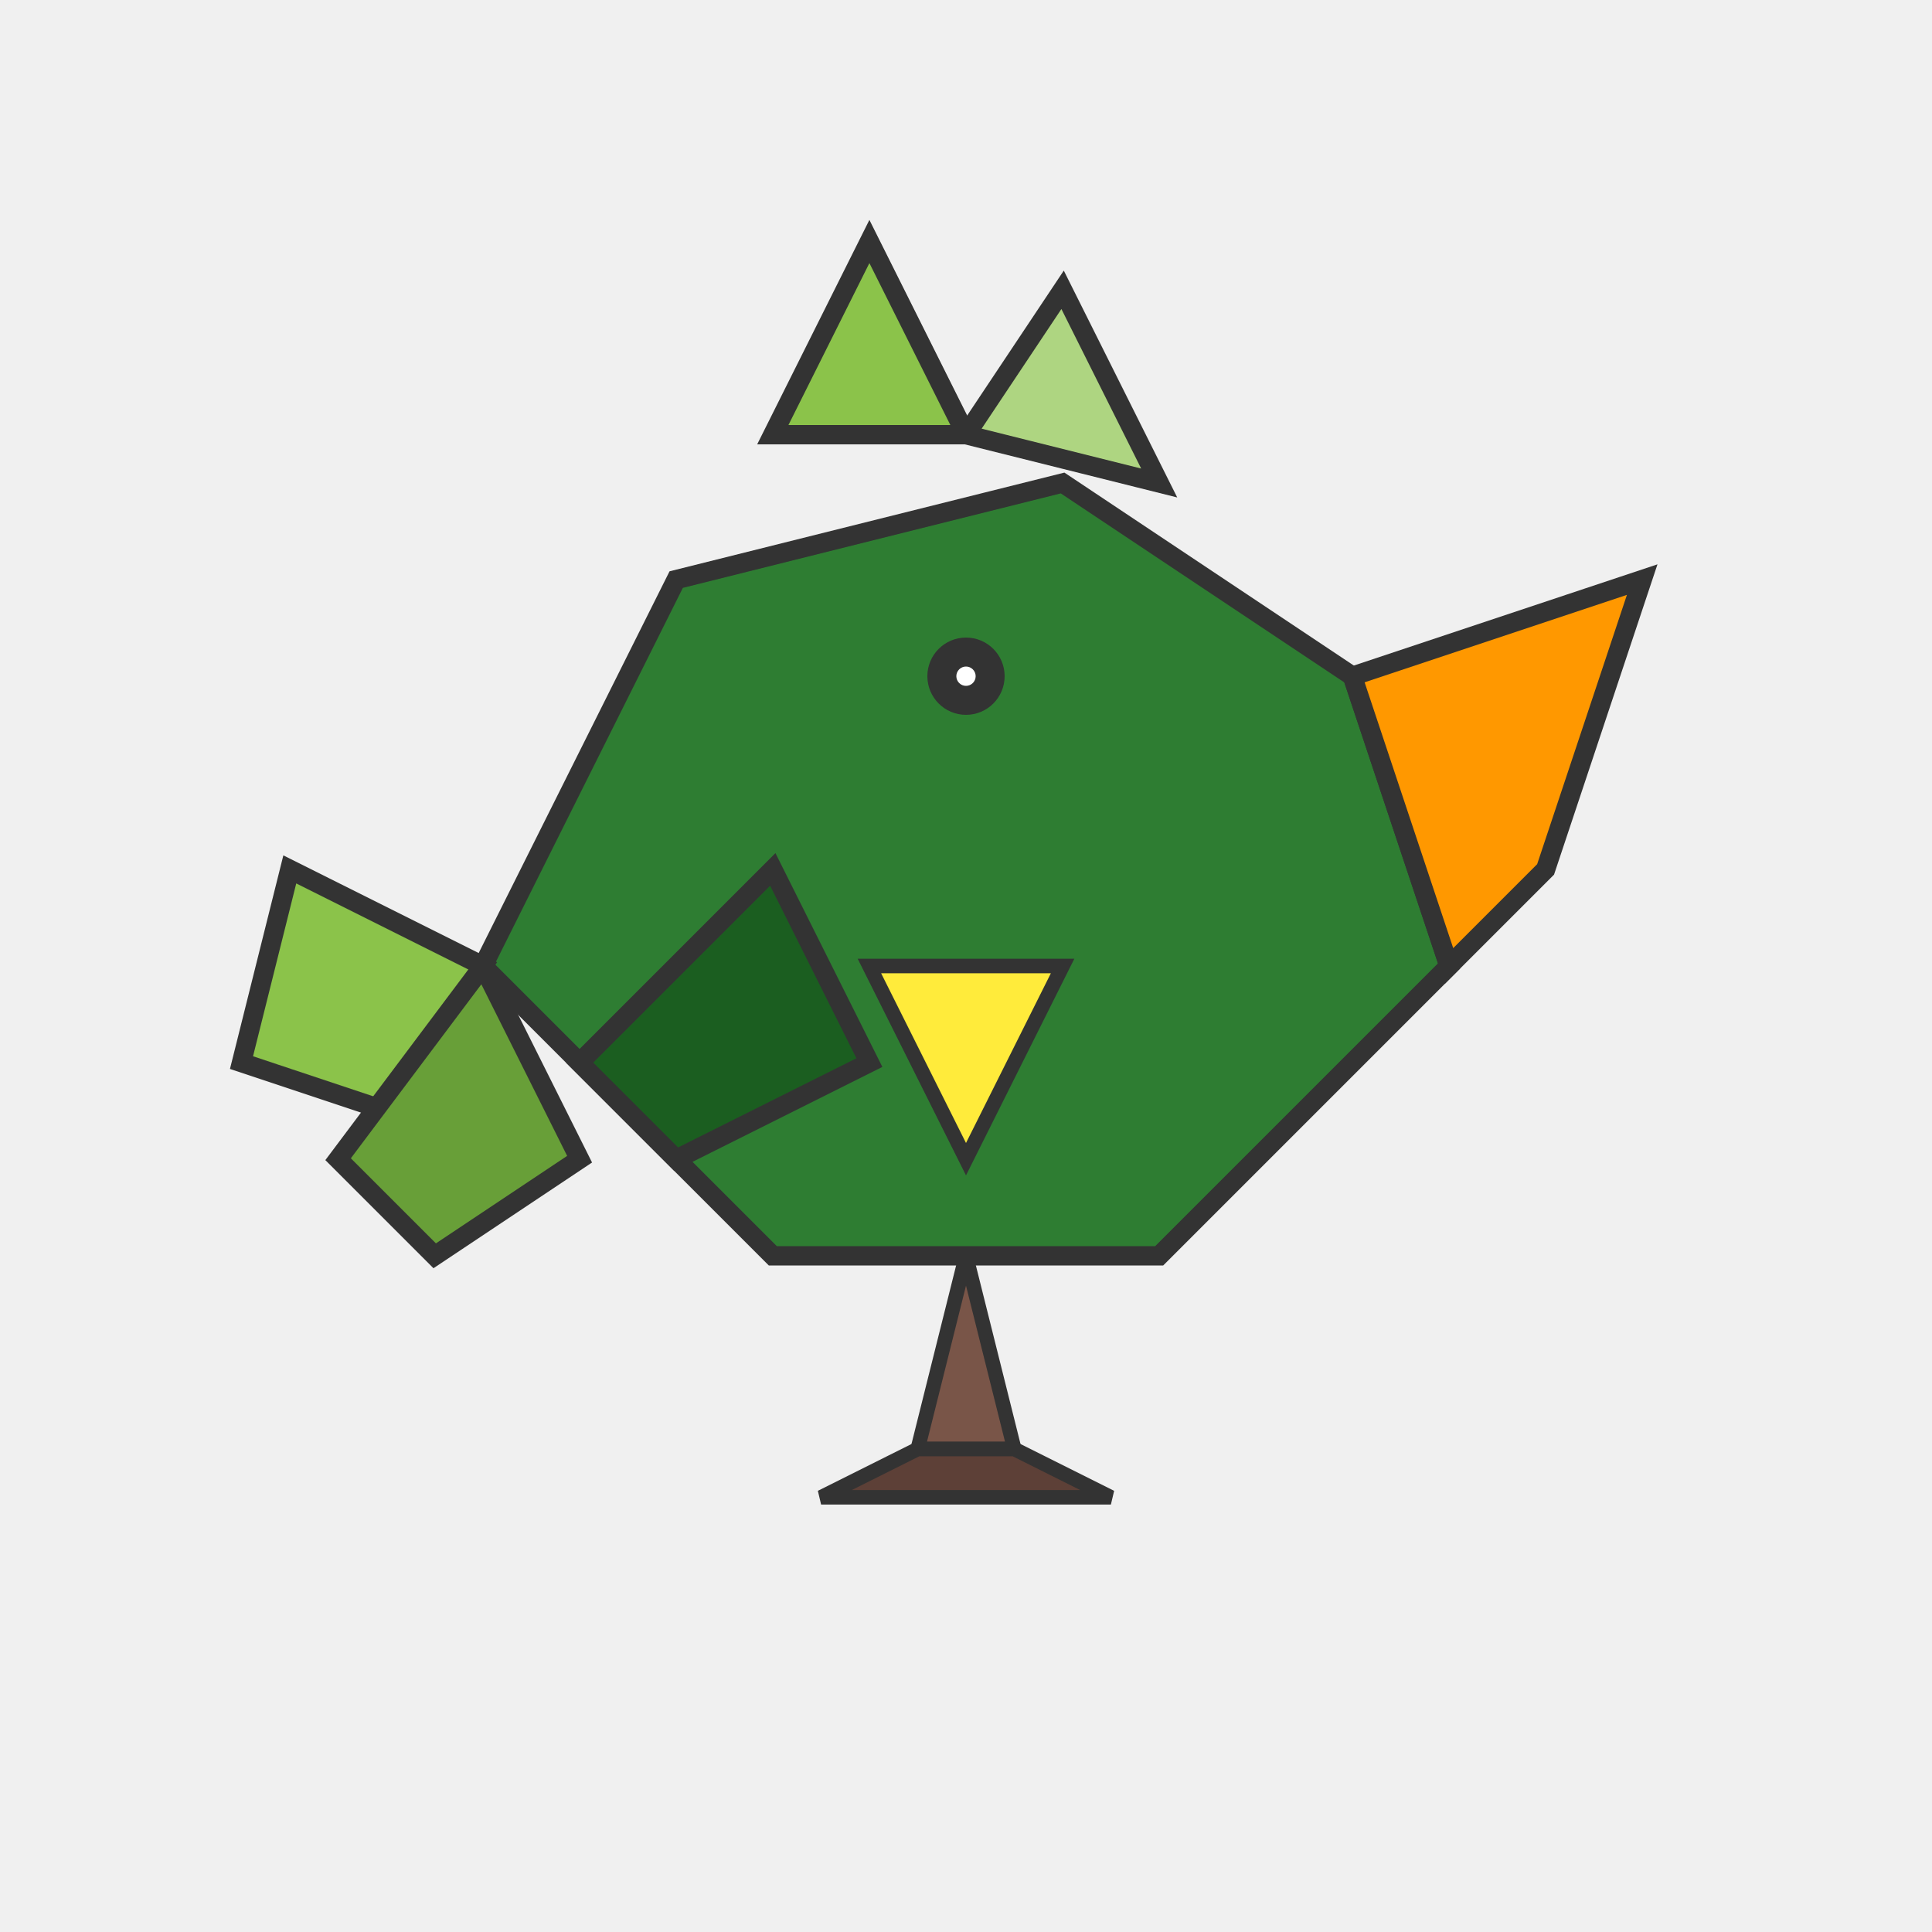
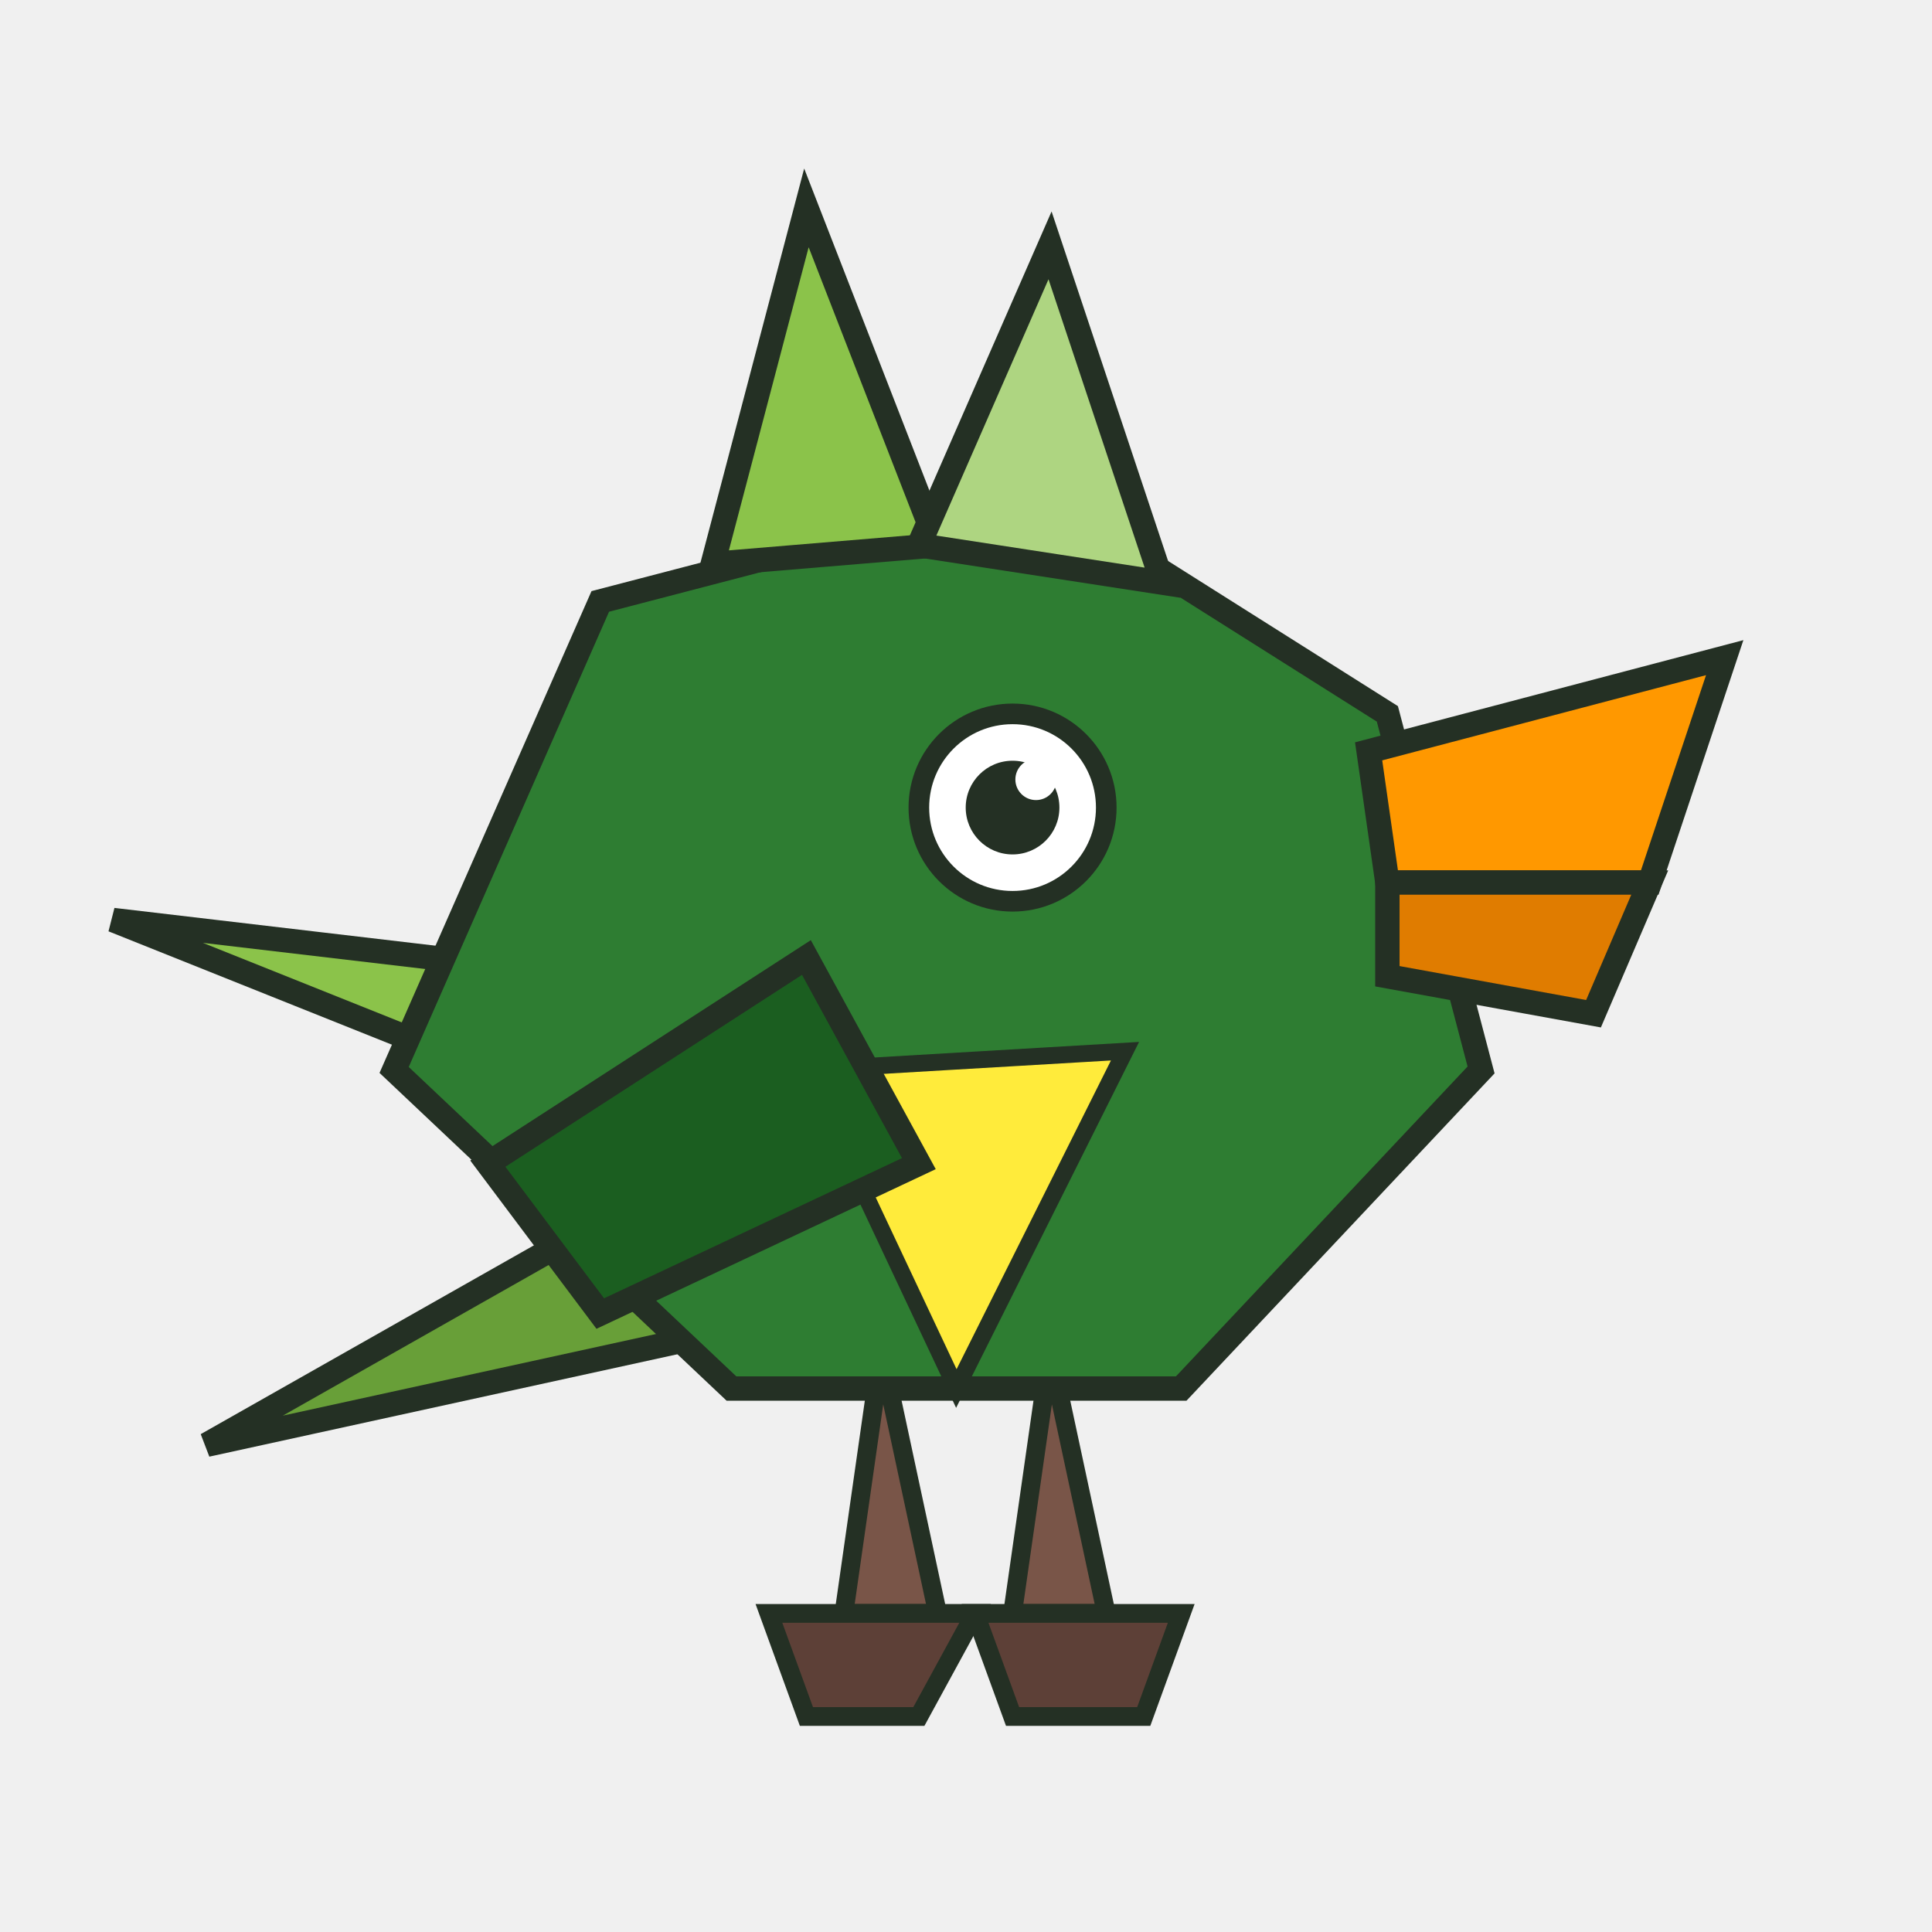
- <svg xmlns="http://www.w3.org/2000/svg" viewBox="0 0 200 200" aria-labelledby="title" role="img">
-   <path fill="#2E7D32" stroke="#333" stroke-width="2" d="M50 100 70 60 110 50 140 70 150 100 120 130H80z" />
-   <path fill="#FF9800" stroke="#333" stroke-width="2" d="M140 70 170 60 160 90 150 100z" />
-   <path fill="#8BC34A" stroke="#333" stroke-width="2" d="M80 45 90 25 100 45z" />
-   <path fill="#AED581" stroke="#333" stroke-width="2" d="M100 45 110 30 120 50z" />
-   <path fill="#1B5E20" stroke="#333" stroke-width="2" d="M80 90 60 110 70 120 90 110z" />
-   <path fill="#8BC34A" stroke="#333" stroke-width="2" d="M50 100 30 90 25 110 40 115z" />
-   <path fill="#689F38" stroke="#333" stroke-width="2" d="M50 100 35 120 45 130 60 120z" />
-   <circle cx="100" cy="70" r="4" fill="#333" />
-   <circle cx="100" cy="70" r="1" fill="#FFF" />
-   <path fill="#FFEB3B" stroke="#333" stroke-width="1.5" d="M90 100 100 120 110 100z" />
-   <path fill="#795548" stroke="#333" stroke-width="1.5" d="M100 130 95 150 105 150 100 130z" />
-   <path fill="#5D4037" stroke="#333" stroke-width="1.5" d="M95 150 85 155 105 155 115 155 105 150z" />
+ <svg xmlns="http://www.w3.org/2000/svg" viewBox="0 0 200 200" width="200" height="200" role="img" aria-labelledby="polychat-logo-title">
+   <g transform="translate(2 6) scale(0.97)">
+     <g transform="translate(0.00 0.00) rotate(0.000 100 172) translate(100 172) scale(1.000 1.000) translate(-100 -172)">
+       <g transform="rotate(0.000 78 112)">
+         <path d="M78 100 10 92 80 120Z" fill="#8BC34A" stroke="#243024" stroke-width="2.6" stroke-linejoin="miter" />
+         <path d="M80 114 20 148 84 134Z" fill="#689F38" stroke="#243024" stroke-width="2.6" stroke-linejoin="miter" />
+       </g>
+       <path d="M92 138 88 166 98 166Z" fill="#795548" stroke="#243024" stroke-width="2" stroke-linejoin="miter" />
+       <path d="M110 138 106 166 116 166Z" fill="#795548" stroke="#243024" stroke-width="2" stroke-linejoin="miter" />
+       <path d="M80 166 102 166 96 177 84 177Z" fill="#5D4037" stroke="#243024" stroke-width="2" stroke-linejoin="miter" />
+       <path d="M102 166 124 166 120 177 106 177Z" fill="#5D4037" stroke="#243024" stroke-width="2" stroke-linejoin="miter" />
+       <path d="M40 108 62 58 108 46 146 70 156 108 124 142 76 142Z" fill="#2E7D32" stroke="#243024" stroke-width="2.6" stroke-linejoin="miter" />
+       <path d="M84 108 100 142 118 106Z" fill="#FFEB3B" stroke="#243024" stroke-width="1.8" stroke-linejoin="miter" />
+       <g transform="rotate(0.000 100 52)">
+         <path d="M74 54 84 16 98 52Z" fill="#8BC34A" stroke="#243024" stroke-width="2.6" stroke-linejoin="miter" />
+         <path d="M96 52 110 20 122 56Z" fill="#AED581" stroke="#243024" stroke-width="2.6" stroke-linejoin="miter" />
+       </g>
+       <path d="M144 74 182 64 174 88 146 88Z" fill="#FF9800" stroke="#243024" stroke-width="2.6" stroke-linejoin="miter" />
+       <g transform="rotate(0.000 148 88)">
+         <path d="M146 88 174 88 168 102 146 98Z" fill="#E07C00" stroke="#243024" stroke-width="2.6" stroke-linejoin="miter" />
+       </g>
+       <g transform="translate(106 80) scale(1 1.000) translate(-106 -80)">
+         <circle cx="106" cy="80" r="10" fill="#FFFFFF" stroke="#243024" stroke-width="2.2" />
+         <circle cx="106.0" cy="80.0" r="5.0" fill="#243024" />
+         <circle cx="108.5" cy="77.0" r="2.2" fill="#FFF" />
+       </g>
+       <g transform="rotate(0.000 86 100)">
+         <path d="M84 96 50 118 62 134 96 118Z" fill="#1B5E20" stroke="#243024" stroke-width="2.6" stroke-linejoin="miter" />
+       </g>
+     </g>
+   </g>
</svg>
